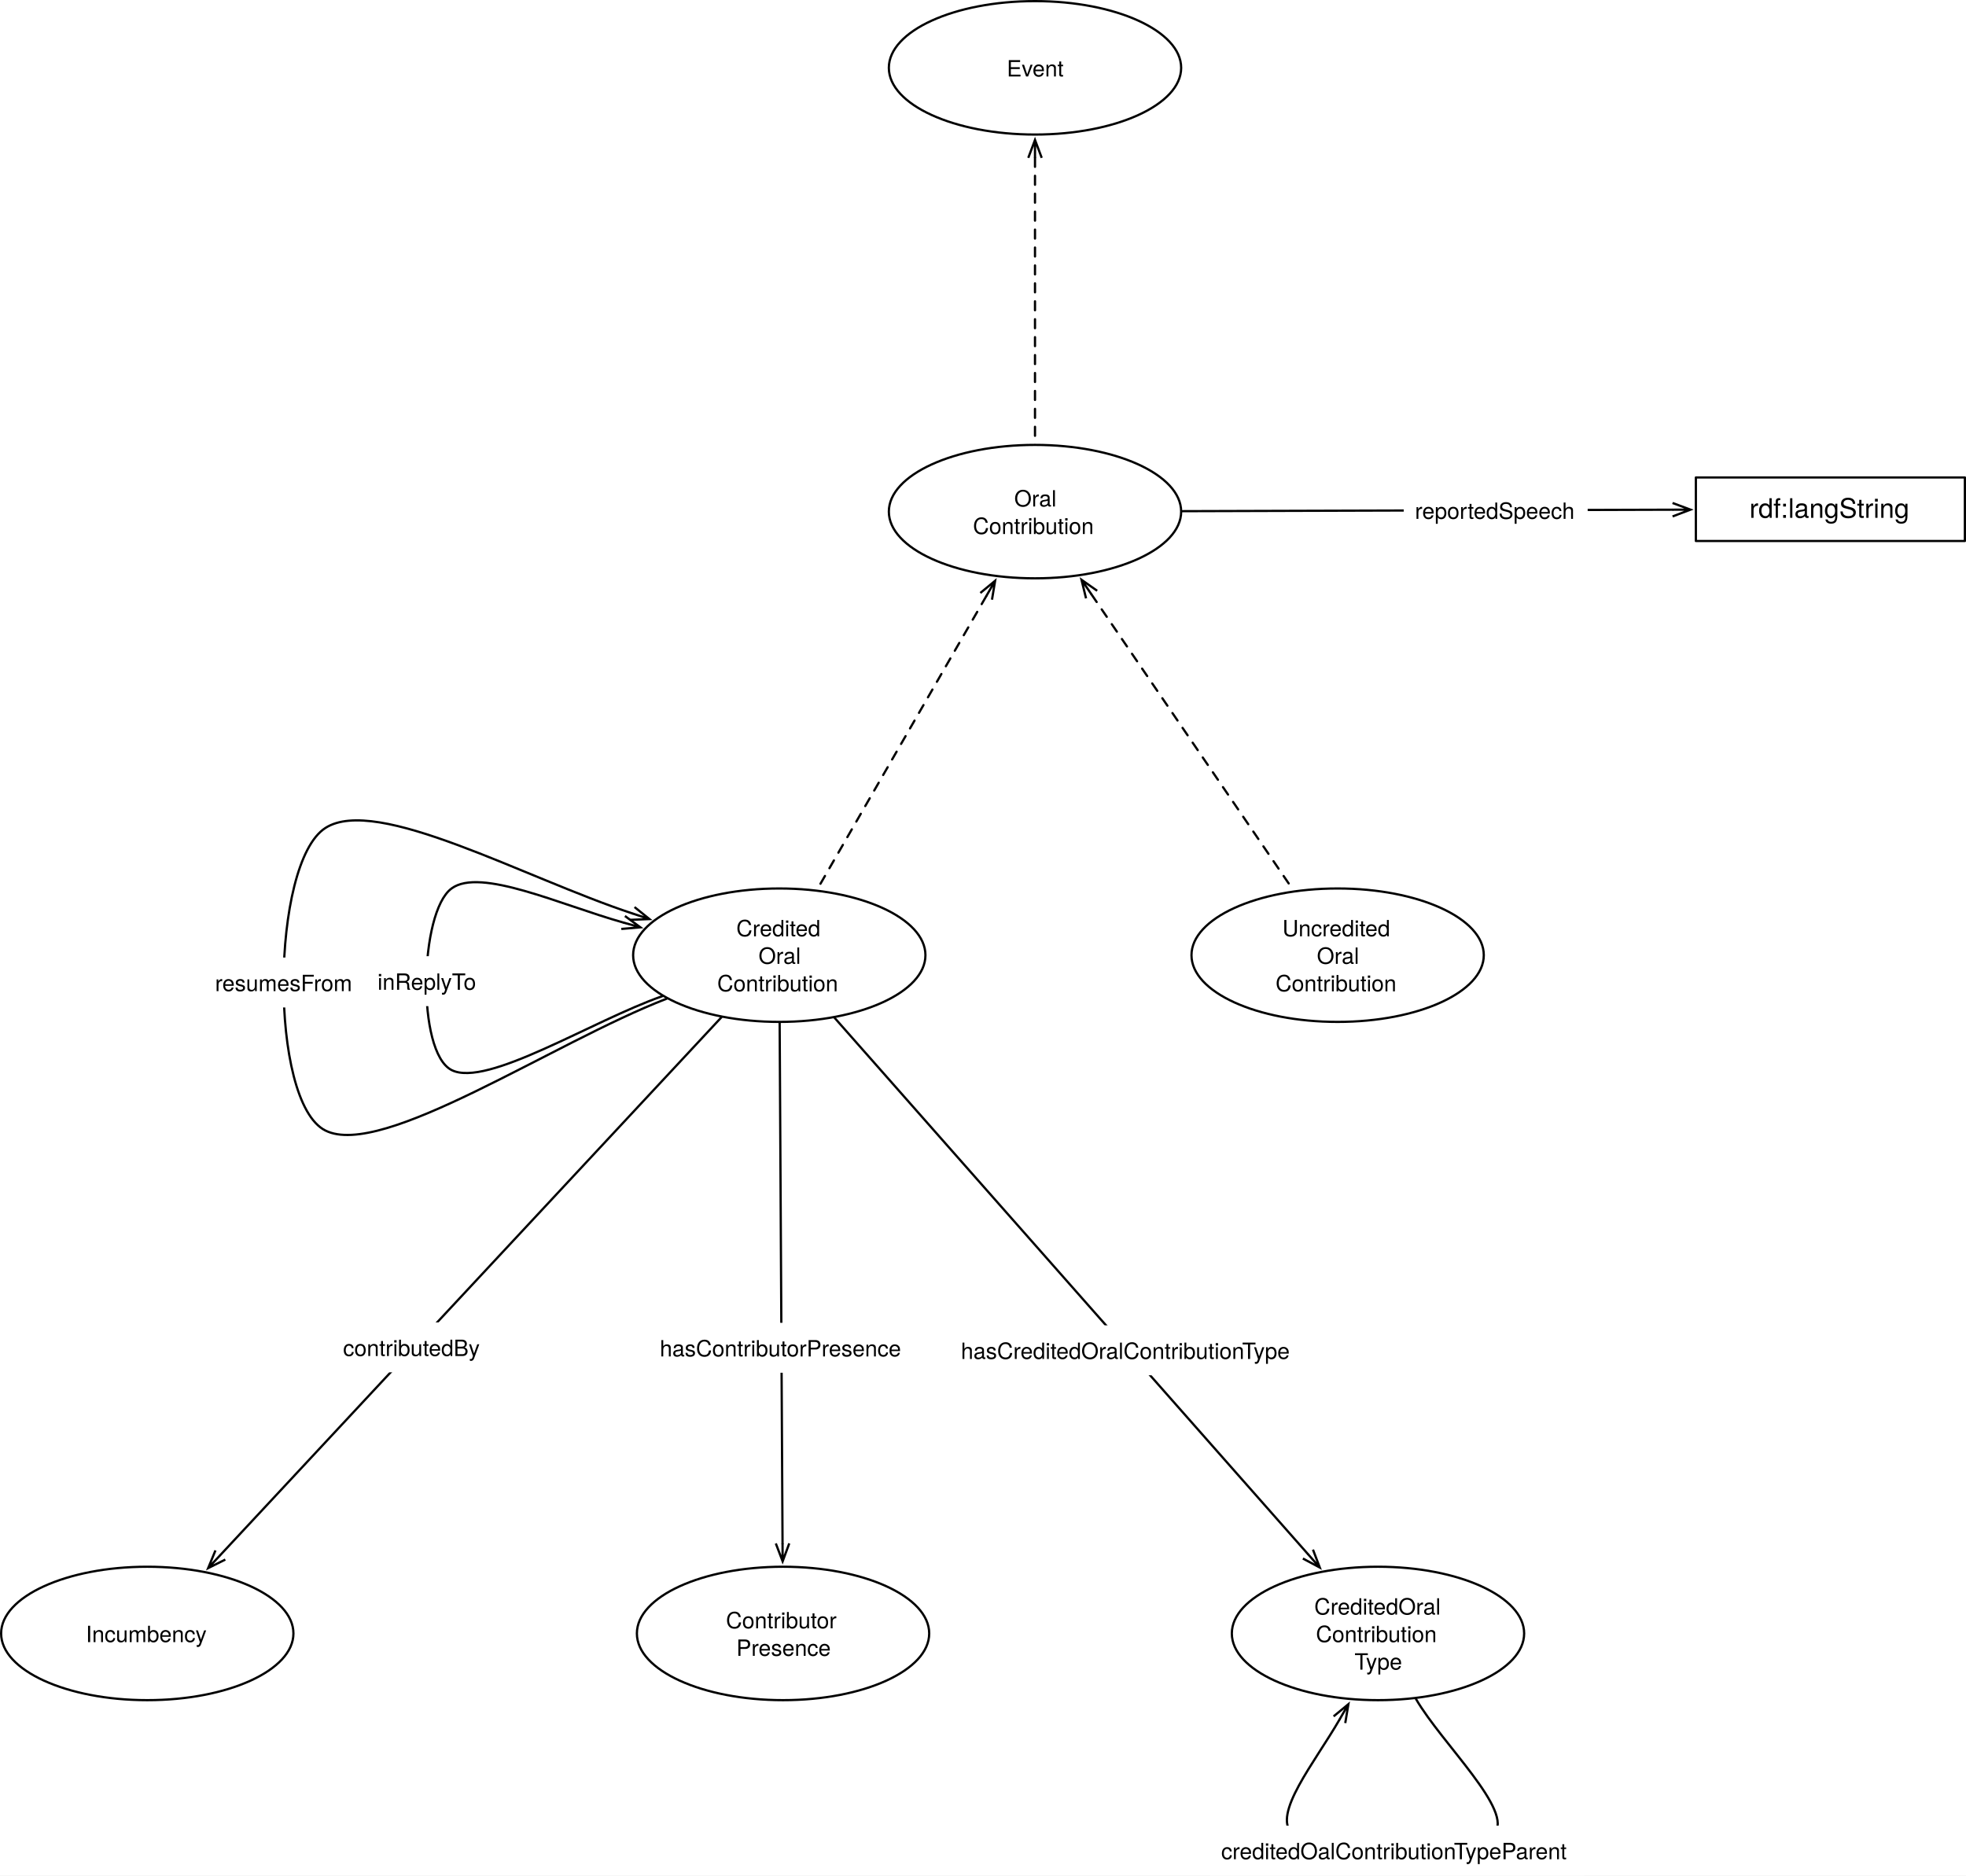
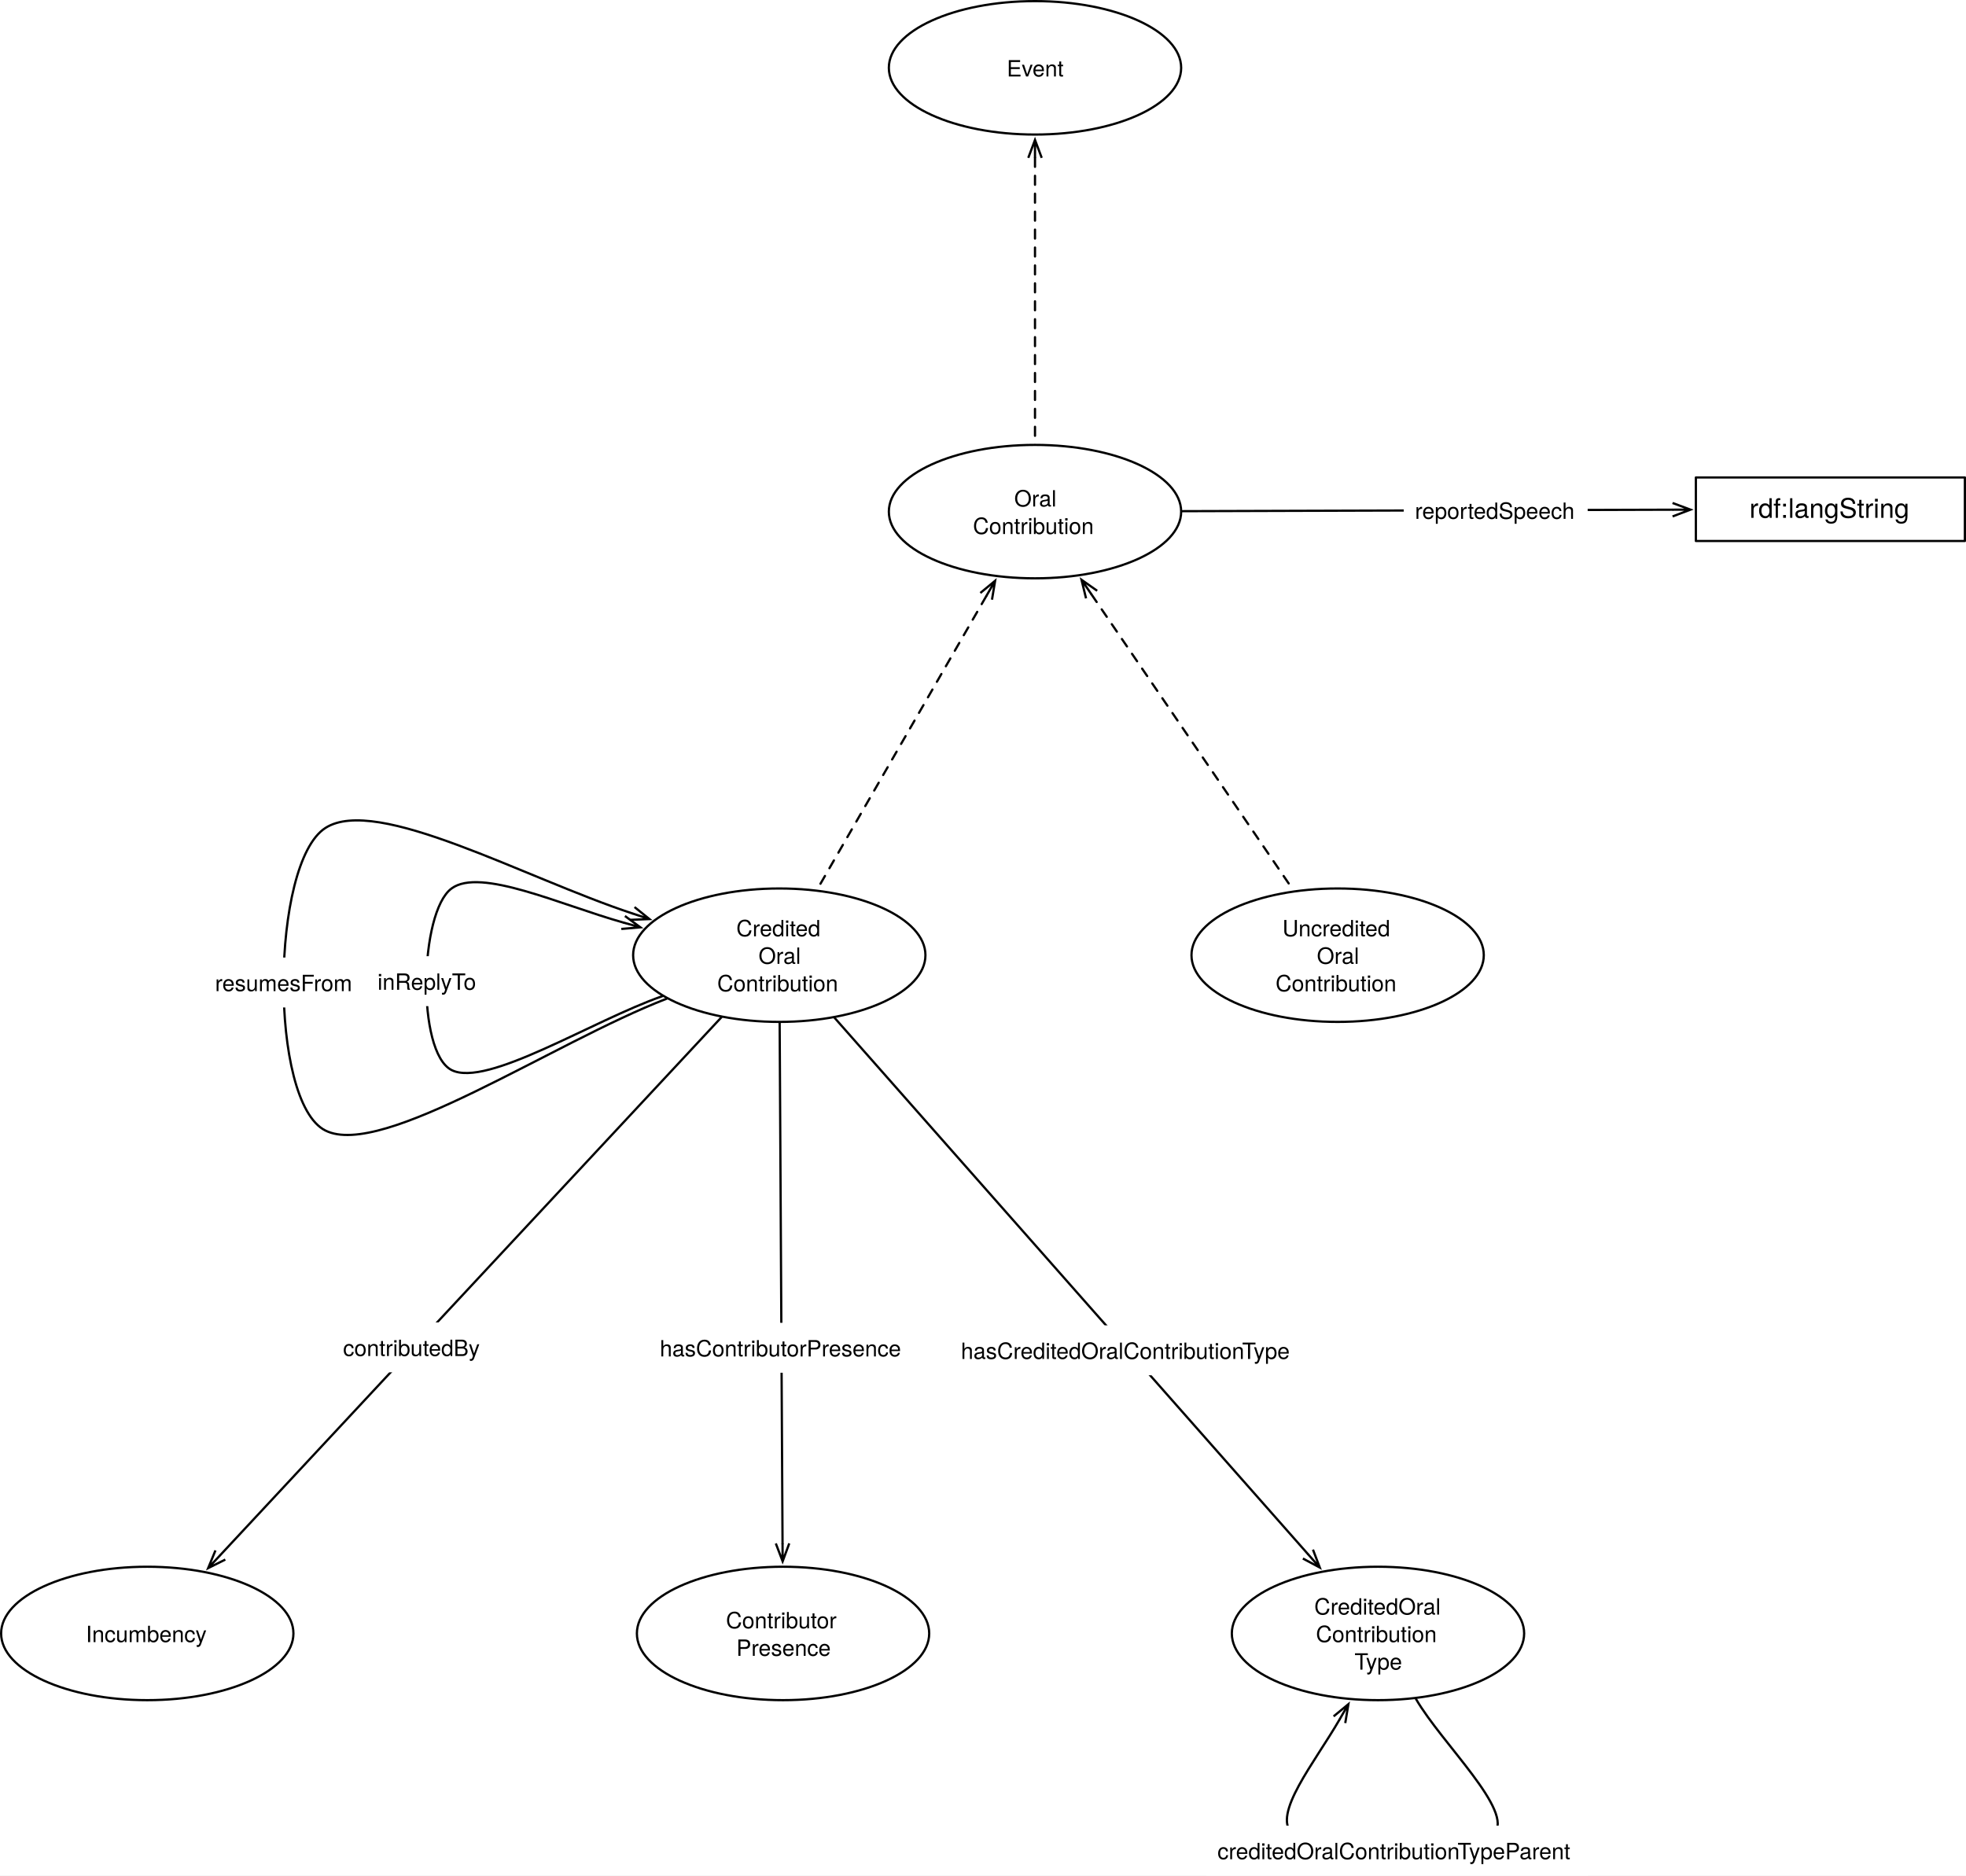
<svg xmlns="http://www.w3.org/2000/svg" version="1.1" viewBox="17.5 908.5 877 836.803" width="877" height="836.803">
  <defs>
    <marker orient="auto" overflow="visible" markerUnits="strokeWidth" id="StickArrow_Marker" stroke-linejoin="miter" stroke-miterlimit="10" viewBox="-9 -4 10 8" markerWidth="10" markerHeight="8" color="black">
      <g>
        <path d="M -8 0 L 0 0 M 0 3 L -8 0 L 0 -3" fill="none" stroke="currentColor" stroke-width="1" />
      </g>
    </marker>
    <marker orient="auto" overflow="visible" markerUnits="strokeWidth" id="StickArrow_Marker_2" stroke-linejoin="miter" stroke-miterlimit="10" viewBox="-1 -4 10 8" markerWidth="10" markerHeight="8" color="black">
      <g>
        <path d="M 8 0 L 0 0 M 0 -3 L 8 0 L 0 3" fill="none" stroke="currentColor" stroke-width="1" />
      </g>
    </marker>
  </defs>
-   <g id="Canvas_1" stroke-dasharray="none" fill="none" fill-opacity="1" stroke-opacity="1" stroke="none">
+   <g id="Canvas_1" fill-opacity="1" stroke="none" stroke-opacity="1" stroke-dasharray="none" fill="none">
    <rect fill="white" x="17.5" y="908.5" width="877" height="836.803" />
    <g id="Canvas_1_Layer_1">
      <g id="Graphic_988">
        <ellipse cx="365.125" cy="1334.673" rx="65.197" ry="29.764" fill="white" />
        <ellipse cx="365.125" cy="1334.673" rx="65.197" ry="29.764" stroke="black" stroke-linecap="round" stroke-linejoin="round" stroke-width="1" />
        <text transform="translate(317.9678 1316.253)" fill="black">
          <tspan font-family="Helvetica Neue" font-size="10" fill="black" x="27.987" y="10">Credited</tspan>
          <tspan font-family="Helvetica Neue" font-size="10" fill="black" x="37.897" y="22.28">Oral</tspan>
          <tspan font-family="Helvetica Neue" font-size="10" fill="black" x="19.467" y="34.56">Contribution</tspan>
        </text>
      </g>
      <g id="Graphic_989">
        <ellipse cx="614.197" cy="1334.673" rx="65.197" ry="29.764" fill="white" />
        <ellipse cx="614.197" cy="1334.673" rx="65.197" ry="29.764" stroke="black" stroke-linecap="round" stroke-linejoin="round" stroke-width="1" />
        <text transform="translate(567.0394 1316.253)" fill="black">
          <tspan font-family="Helvetica Neue" font-size="10" fill="black" x="22.522" y="10">Uncredited</tspan>
          <tspan font-family="Helvetica Neue" font-size="10" fill="black" x="37.897" y="22.28">Oral</tspan>
          <tspan font-family="Helvetica Neue" font-size="10" fill="black" x="19.467" y="34.56">Contribution</tspan>
        </text>
      </g>
      <g id="Graphic_990">
        <ellipse cx="479.197" cy="1136.764" rx="65.197" ry="29.764" fill="white" />
        <ellipse cx="479.197" cy="1136.764" rx="65.197" ry="29.764" stroke="black" stroke-linecap="round" stroke-linejoin="round" stroke-width="1" />
        <text transform="translate(432.0394 1124.484)" fill="black">
          <tspan font-family="Helvetica Neue" font-size="10" fill="black" x="37.897" y="10">Oral</tspan>
          <tspan font-family="Helvetica Neue" font-size="10" fill="black" x="19.467" y="22.28">Contribution</tspan>
        </text>
      </g>
      <g id="Line_991">
        <line x1="457.41" y1="1174.563" x2="381.968" y2="1305.451" marker-start="url(#StickArrow_Marker)" stroke="black" stroke-linecap="round" stroke-linejoin="round" stroke-dasharray="4.0,4.0" stroke-width="1" />
      </g>
      <g id="Line_992">
        <line x1="504.446" y1="1173.779" x2="594.527" y2="1305.836" marker-start="url(#StickArrow_Marker)" stroke="black" stroke-linecap="round" stroke-linejoin="round" stroke-dasharray="4.0,4.0" stroke-width="1" />
      </g>
      <g id="Graphic_1007">
        <ellipse cx="83.197" cy="1637.291" rx="65.197" ry="29.764" fill="white" />
        <ellipse cx="83.197" cy="1637.291" rx="65.197" ry="29.764" stroke="black" stroke-linecap="round" stroke-linejoin="round" stroke-width="1" />
        <text transform="translate(36.03937 1631.151)" fill="black">
          <tspan font-family="Helvetica Neue" font-size="10" fill="black" x="19.737" y="10">Incumbency</tspan>
        </text>
      </g>
      <g id="Line_1013">
        <path d="M 295.461 1320.08 C 267.509 1312.23 231.755 1295.46 218.928 1304.909 C 204.572 1315.485 203.263 1377.901 218.928 1385.909 C 234.594 1393.918 281.601 1363.945 312.932 1352.965" marker-start="url(#StickArrow_Marker)" stroke="black" stroke-linecap="round" stroke-linejoin="round" stroke-width="1" />
      </g>
      <g id="Graphic_1012">
        <rect x="180.911" y="1335.12" width="53.52" height="22.28" fill="white" />
        <text transform="translate(185.9112 1340.12)" fill="black">
          <tspan font-family="Helvetica Neue" font-size="10" fill="black" x="21671553e-20" y="10">inReplyTo</tspan>
        </text>
      </g>
      <g id="Graphic_1014">
        <ellipse cx="632.197" cy="1637.291" rx="65.197" ry="29.764" fill="white" />
        <ellipse cx="632.197" cy="1637.291" rx="65.197" ry="29.764" stroke="black" stroke-linecap="round" stroke-linejoin="round" stroke-width="1" />
        <text transform="translate(585.0394 1618.871)" fill="black">
          <tspan font-family="Helvetica Neue" font-size="10" fill="black" x="18.727" y="10">CreditedOral</tspan>
          <tspan font-family="Helvetica Neue" font-size="10" fill="black" x="19.467" y="22.28">Contribution</tspan>
          <tspan font-family="Helvetica Neue" font-size="10" fill="black" x="36.692" y="34.56">Type</tspan>
        </text>
      </g>
      <g id="Line_1033">
        <path d="M 299.612 1316.056 C 251.275 1300.105 185.532 1263.236 162.665 1277.909 C 138.266 1293.566 137.296 1400.215 162.665 1412.909 C 188.034 1425.604 264.156 1373.69 314.893 1354.084" marker-start="url(#StickArrow_Marker)" stroke="black" stroke-linecap="round" stroke-linejoin="round" stroke-width="1" />
      </g>
      <g id="Graphic_1032">
        <rect x="108.431" y="1335.716" width="71.14" height="22.28" fill="white" />
        <text transform="translate(113.4307 1340.716)" fill="black">
          <tspan font-family="Helvetica Neue" font-size="10" fill="black" x="0" y="10">resumesFrom</tspan>
        </text>
      </g>
      <g id="Graphic_1034">
        <ellipse cx="366.803" cy="1637.291" rx="65.197" ry="29.764" fill="white" />
        <ellipse cx="366.803" cy="1637.291" rx="65.197" ry="29.764" stroke="black" stroke-linecap="round" stroke-linejoin="round" stroke-width="1" />
        <text transform="translate(319.6457 1625.011)" fill="black">
          <tspan font-family="Helvetica Neue" font-size="10" fill="black" x="21.692" y="10">Contributor</tspan>
          <tspan font-family="Helvetica Neue" font-size="10" fill="black" x="26.322" y="22.28">Presence</tspan>
        </text>
      </g>
      <g id="Line_1048">
        <line x1="389.827" y1="1362.662" x2="600.944" y2="1601.879" marker-end="url(#StickArrow_Marker_2)" stroke="black" stroke-linecap="round" stroke-linejoin="round" stroke-width="1" />
      </g>
      <g id="Graphic_1047">
        <rect x="441.155" y="1499.82" width="159.1" height="22.28" fill="white" />
        <text transform="translate(446.1548 1504.82)" fill="black">
          <tspan font-family="Helvetica Neue" font-size="10" fill="black" x="0" y="10">hasCreditedOralContributionType</tspan>
        </text>
      </g>
      <g id="Line_1050">
        <path d="M 649.127 1666.502 C 660.75 1686.557 693.187 1716.646 684 1726.673 C 674.813 1736.701 604.746 1736.623 594 1726.673 C 584.75 1718.109 604.027 1694.797 614.998 1675.779" marker-end="url(#StickArrow_Marker_2)" stroke="black" stroke-linecap="round" stroke-linejoin="round" stroke-width="1" />
      </g>
      <g id="Graphic_1049">
-         <rect x="557.248" y="1723.023" width="167.07" height="22.28" fill="white" />
-         <text transform="translate(562.2478 1728.023)" fill="black">
-           <tspan font-family="Helvetica Neue" font-size="10" fill="black" x="0" y="10">creditedOalContributionTypeParent</tspan>
+         <rect x="555.583" y="1723.023" width="170.4" height="22.28" fill="white" />
+         <text transform="translate(560.5828 1728.023)" fill="black">
+           <tspan font-family="Helvetica Neue" font-size="10" fill="black" x="73896445e-20" y="10">creditedOralContributionTypeParent</tspan>
        </text>
      </g>
      <g id="Line_1052">
        <line x1="339.261" y1="1362.436" x2="115.81" y2="1602.285" marker-end="url(#StickArrow_Marker_2)" stroke="black" stroke-linecap="round" stroke-linejoin="round" stroke-width="1" />
      </g>
      <g id="Graphic_1051">
        <rect x="165.535" y="1498.506" width="73.16" height="22.28" fill="white" />
        <text transform="translate(170.5351 1503.506)" fill="black">
          <tspan font-family="Helvetica Neue" font-size="10" fill="black" x="0" y="10">contributedBy</tspan>
        </text>
      </g>
      <g id="Line_1054">
        <line x1="365.293" y1="1364.937" x2="366.58" y2="1597.128" marker-end="url(#StickArrow_Marker_2)" stroke="black" stroke-linecap="round" stroke-linejoin="round" stroke-width="1" />
      </g>
      <g id="Graphic_1053">
        <rect x="306.831" y="1498.691" width="118.53" height="22.28" fill="white" />
        <text transform="translate(311.8315 1503.691)" fill="black">
          <tspan font-family="Helvetica Neue" font-size="10" fill="black" x="0" y="10">hasContributorPresence</tspan>
        </text>
      </g>
      <g id="Graphic_1058">
        <ellipse cx="479.197" cy="938.764" rx="65.197" ry="29.764" fill="white" />
        <ellipse cx="479.197" cy="938.764" rx="65.197" ry="29.764" stroke="black" stroke-linecap="round" stroke-linejoin="round" stroke-width="1" />
        <text transform="translate(432.0394 932.6238)" fill="black">
          <tspan font-family="Helvetica Neue" font-size="10" fill="black" x="34.562" y="10">Event</tspan>
        </text>
      </g>
      <g id="Line_1059">
        <line x1="479.197" y1="978.928" x2="479.197" y2="1106.5" marker-start="url(#StickArrow_Marker)" stroke="black" stroke-linecap="round" stroke-linejoin="round" stroke-dasharray="4.0,4.0" stroke-width="1" />
      </g>
      <g id="Graphic_1062">
        <rect x="774" y="1121.528" width="120" height="28.346" fill="white" />
        <rect x="774" y="1121.528" width="120" height="28.346" stroke="black" stroke-linecap="round" stroke-linejoin="round" stroke-width="1" />
        <text transform="translate(779 1128.533)" fill="black">
          <tspan font-family="Helvetica Neue" font-size="12" fill="black" x="18.886" y="11">rdf:langString</tspan>
        </text>
      </g>
      <g id="Line_1061">
        <line x1="544.892" y1="1136.567" x2="763.6" y2="1135.912" marker-end="url(#StickArrow_Marker_2)" stroke="black" stroke-linecap="round" stroke-linejoin="round" stroke-width="1" />
      </g>
      <g id="Graphic_1060">
        <rect x="643.683" y="1125.008" width="82.05" height="22.28" fill="white" />
        <text transform="translate(648.6832 1130.008)" fill="black">
          <tspan font-family="Helvetica Neue" font-size="10" fill="black" x="0" y="10">reportedSpeech</tspan>
        </text>
      </g>
    </g>
  </g>
</svg>
